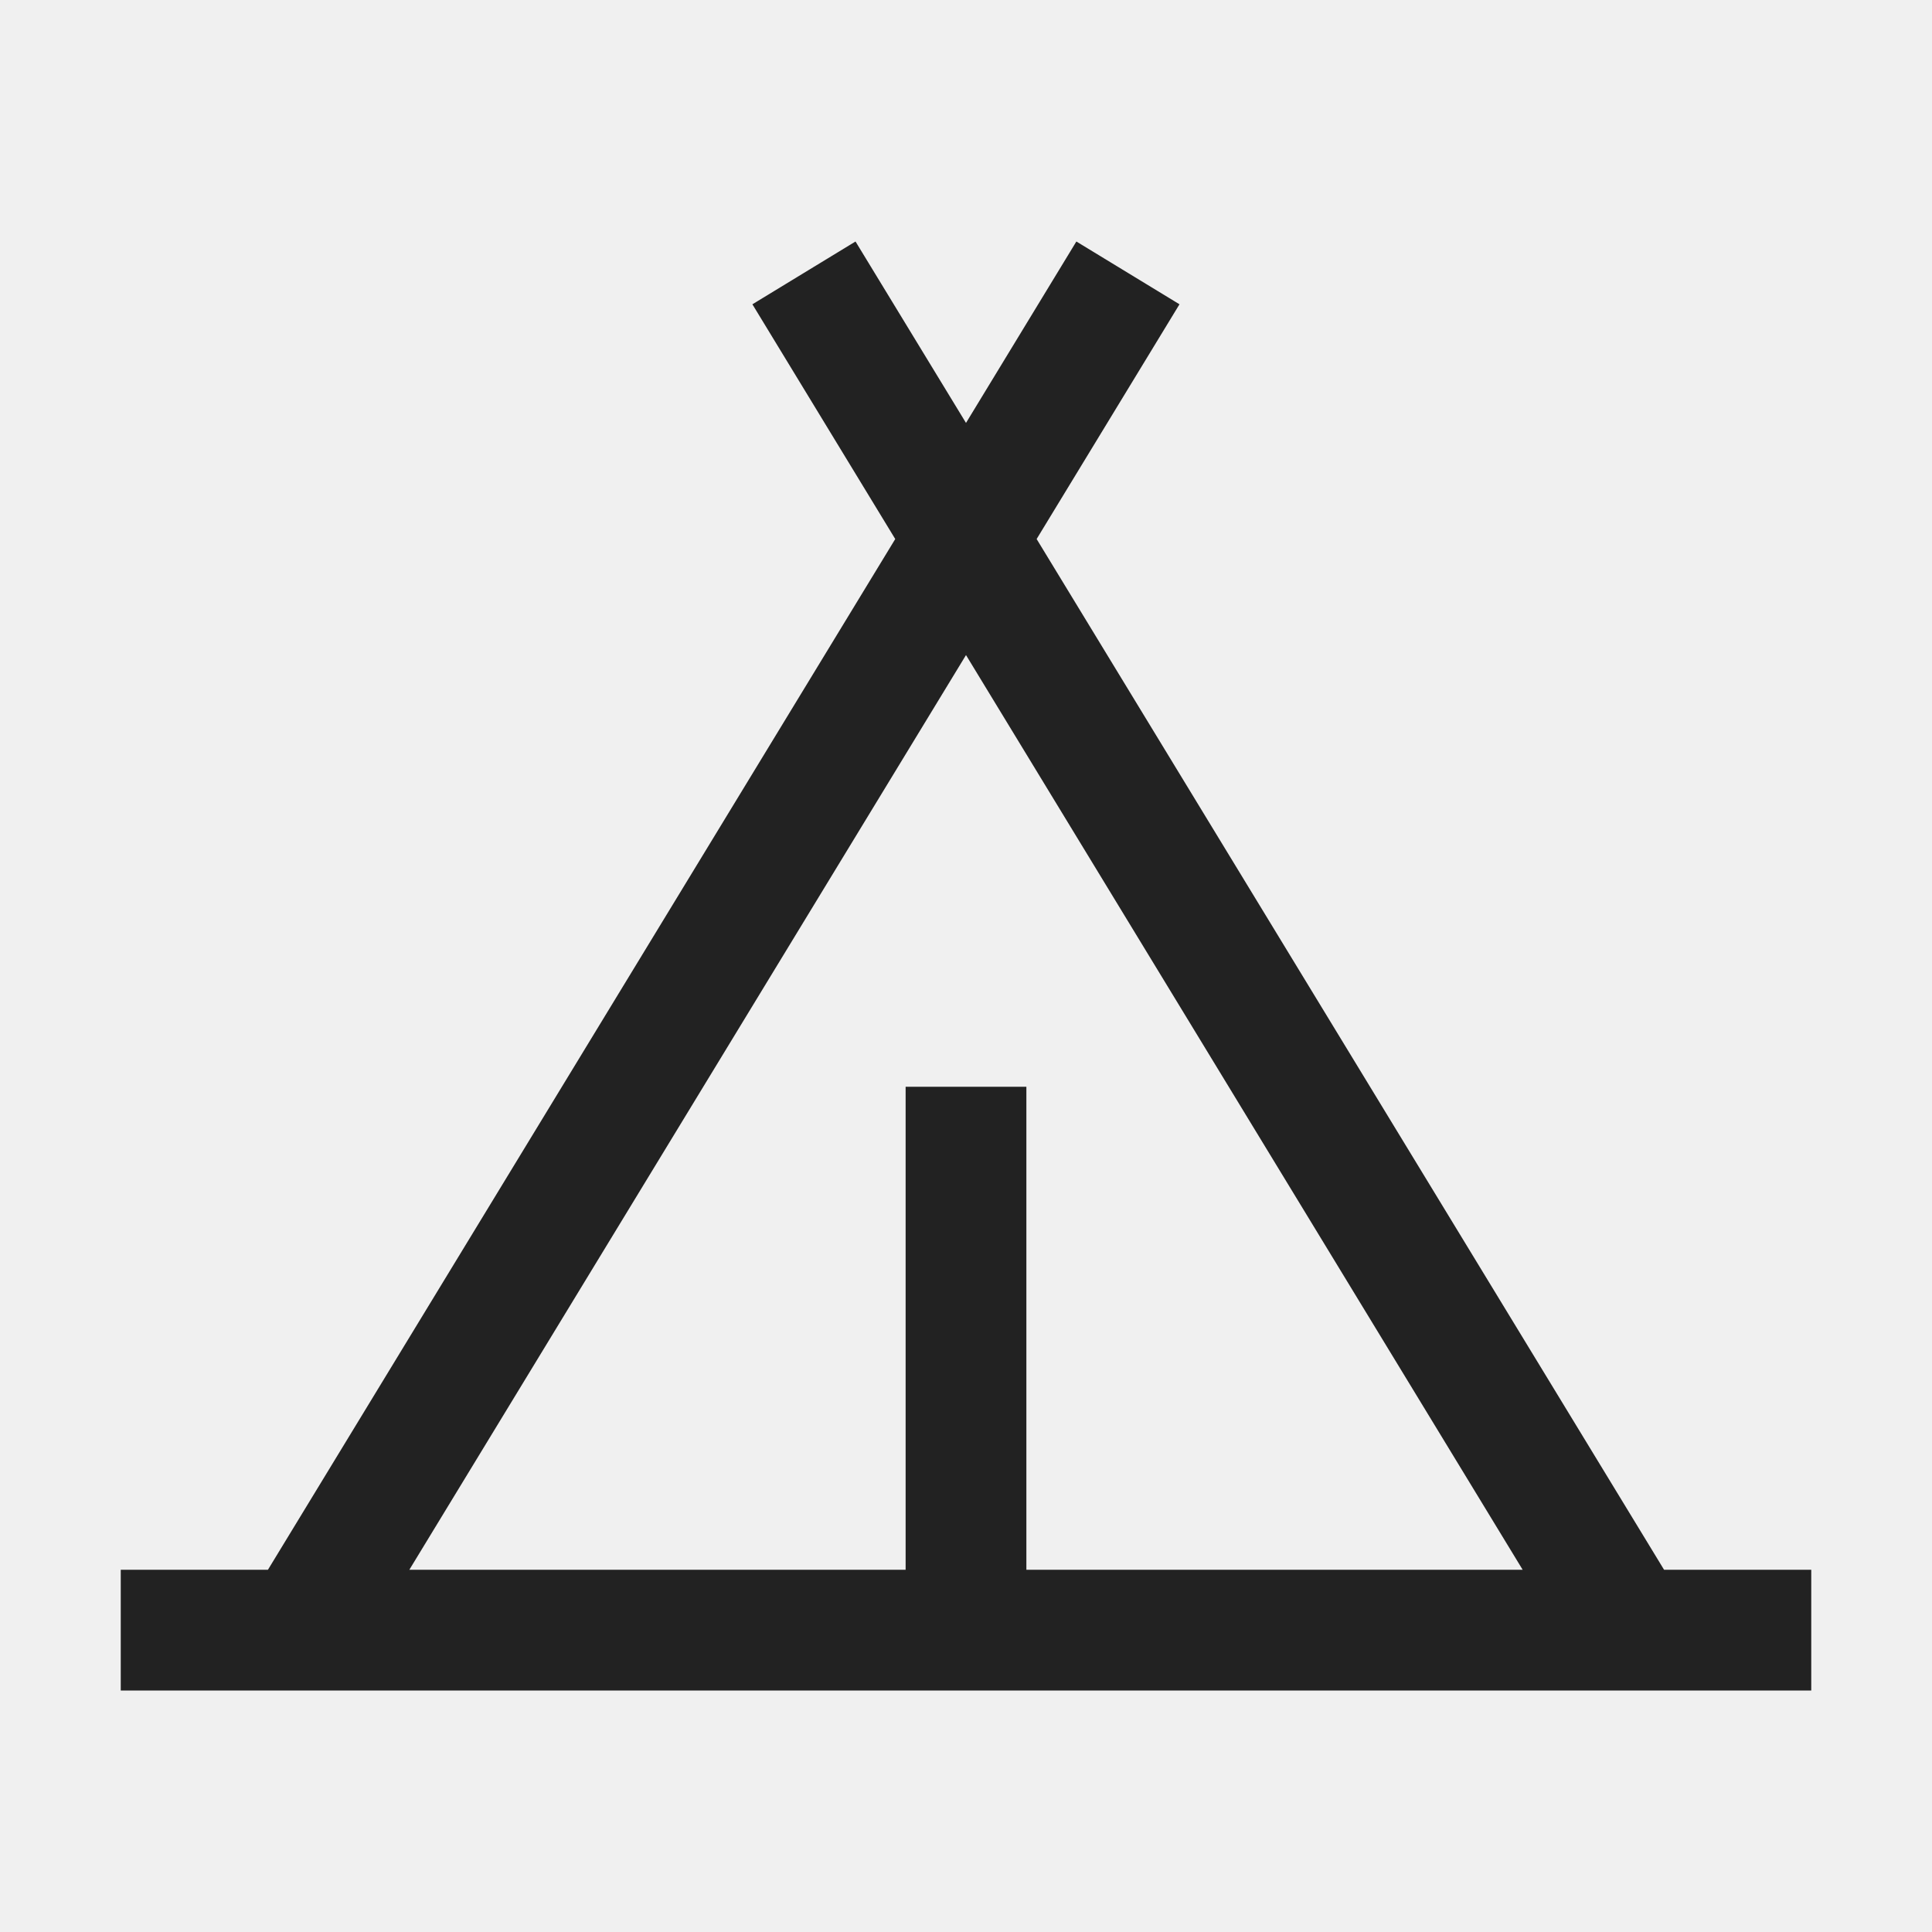
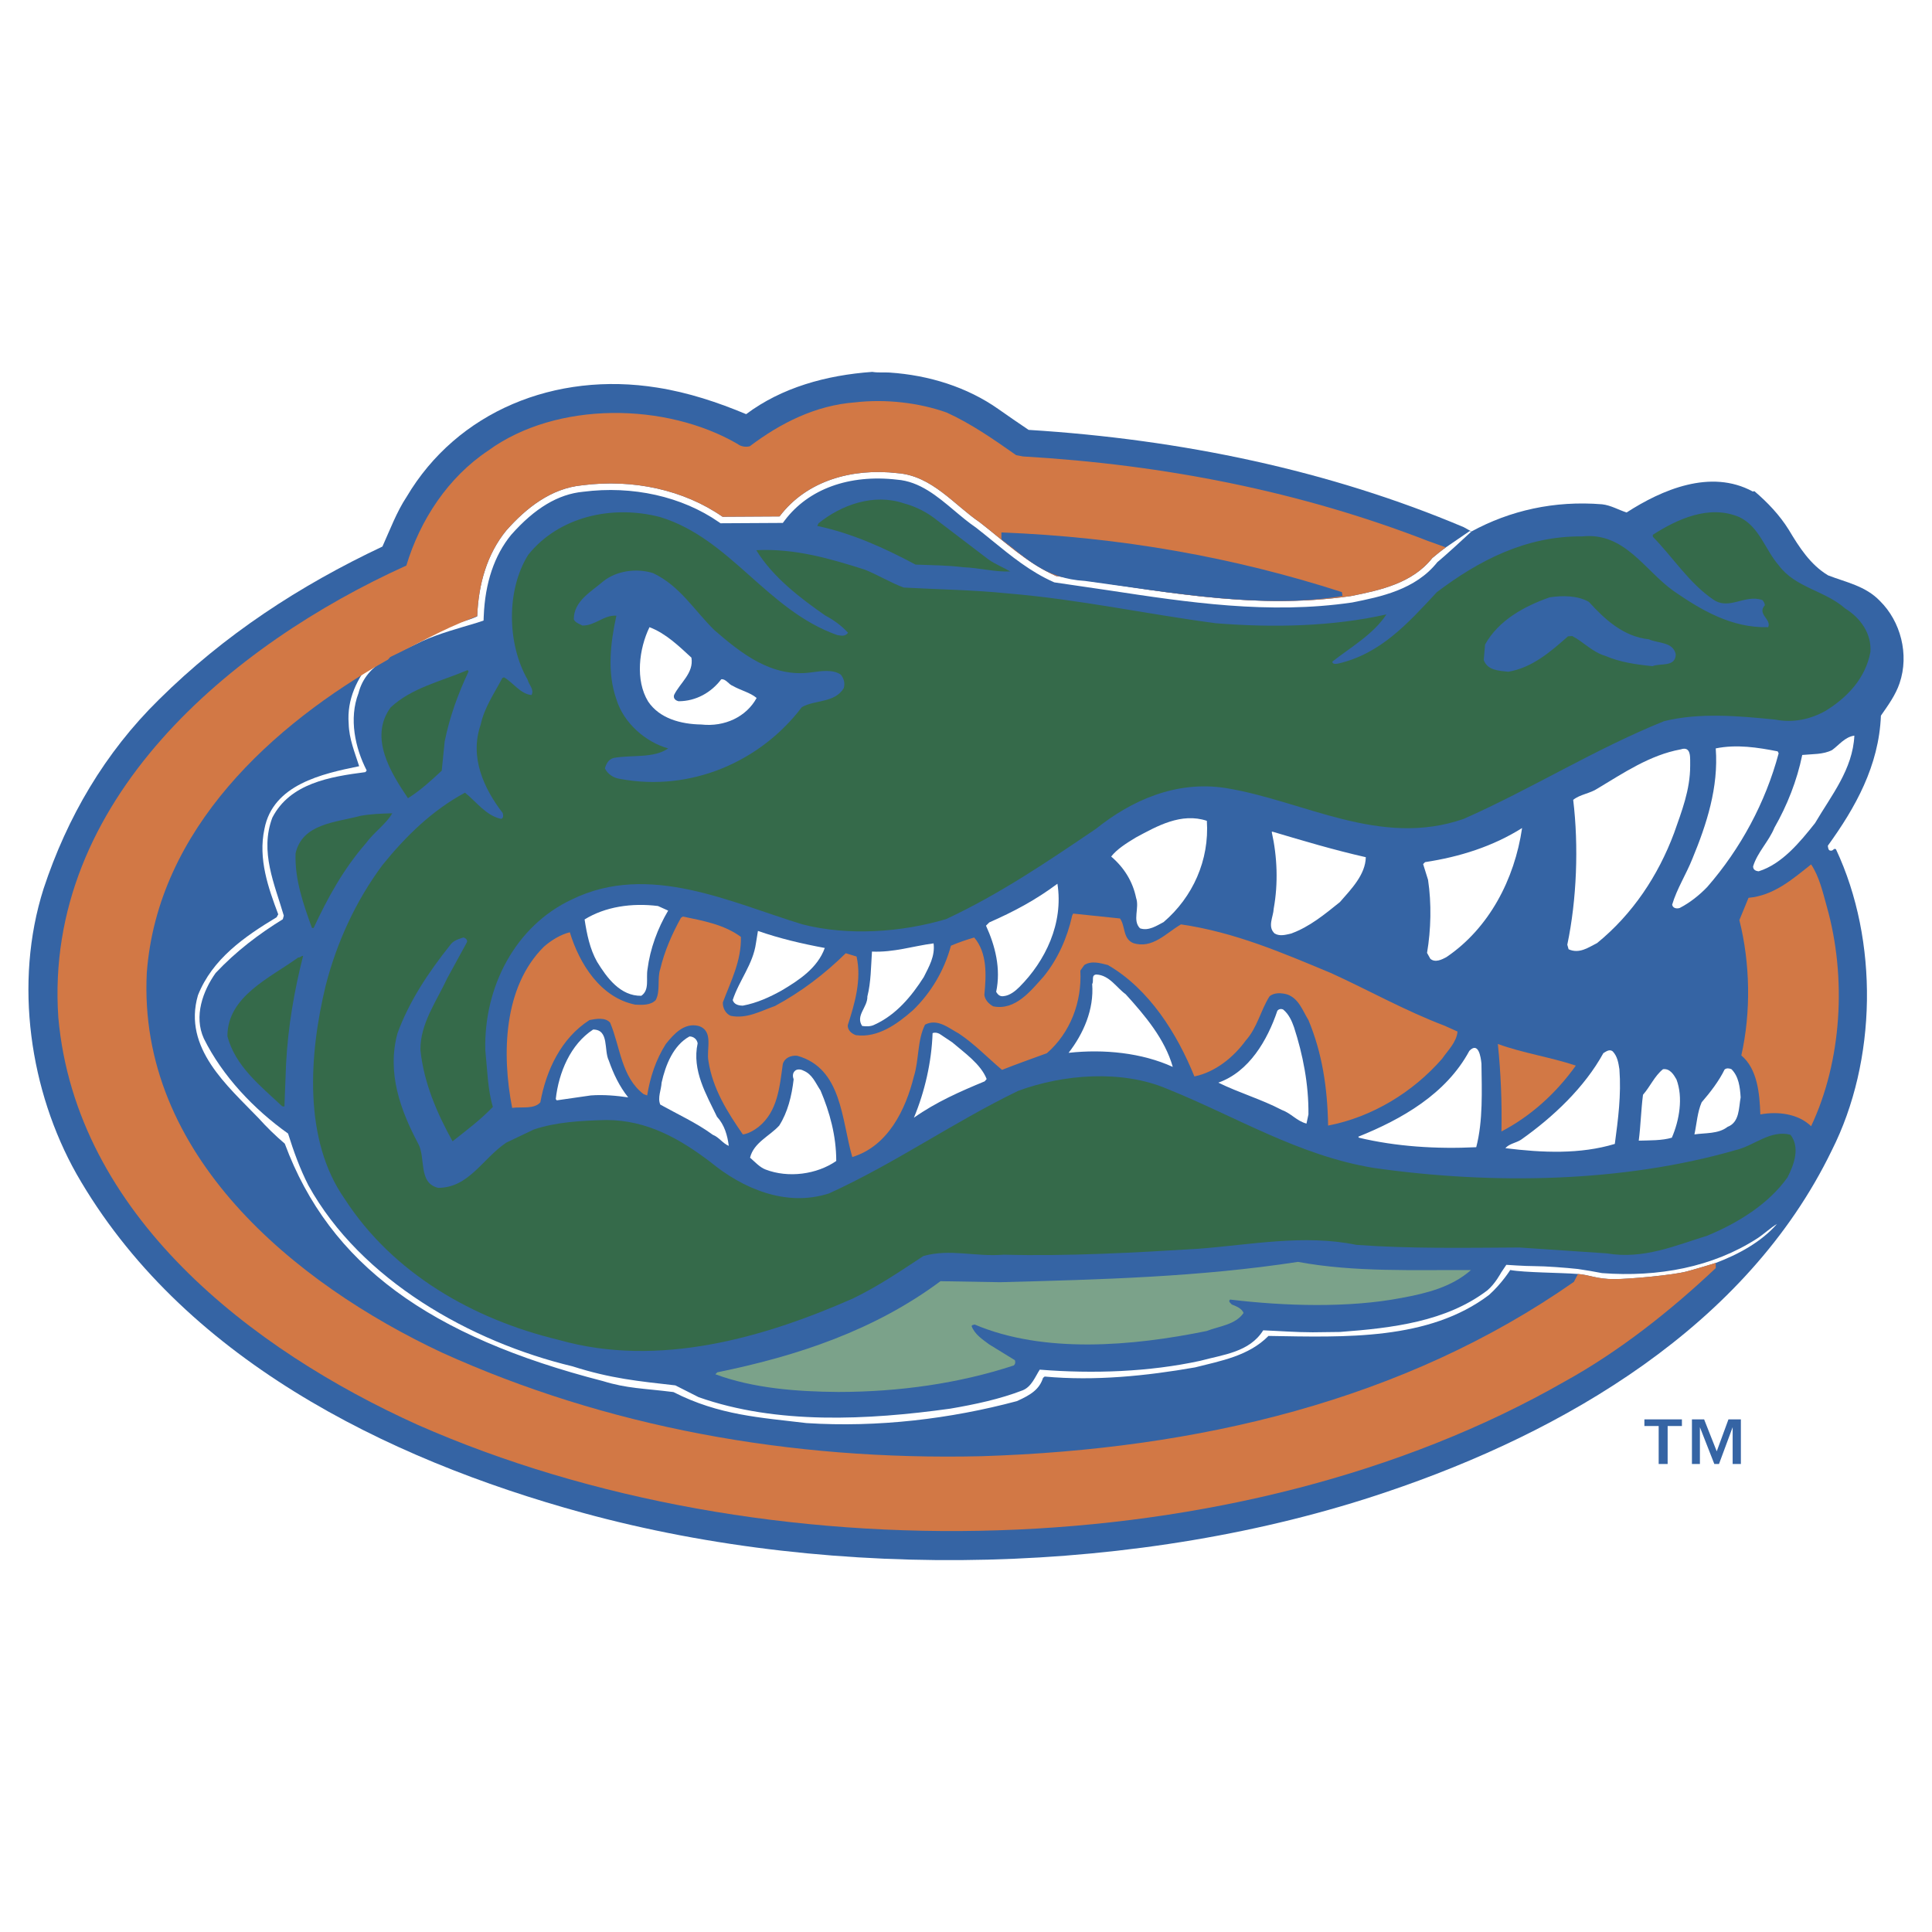
- <svg xmlns="http://www.w3.org/2000/svg" viewBox="0 0 32 32">
-   <style>
-     path { fill: #222; }
-     @media (prefers-color-scheme: dark) {
-       path { fill: #ffffff; }
-     }
-   </style>
-   <path d="M27.562 26L17.17 8.928l2.366-3.888L17.828 4L16 7.005L14.17 4l-1.708 1.04l2.366 3.888L4.438 26H2v2h28v-2zM16 10.85L25.22 26H17v-8h-2v8H6.78z" />
+ <svg xmlns="http://www.w3.org/2000/svg" width="2500" height="2500" viewBox="0 0 192.756 192.756">
+   <g fill-rule="evenodd" clip-rule="evenodd">
+     <path fill="#fff" d="M0 0h192.756v192.756H0V0z" />
+     <path d="M146.807 53.026c3.85-2.092 8.256-3.099 13.029-2.713.883.098 1.635.556 2.451.817 3.498-2.256 8.371-4.381 12.588-2.092l.162-.033c1.309 1.112 2.52 2.387 3.434 3.858 1.014 1.7 2.158 3.498 3.924 4.544 1.766.687 3.727 1.046 5.164 2.55 2.061 2.026 2.943 5.328 1.963 8.205-.393 1.178-1.178 2.256-1.863 3.237-.197 5.002-2.551 9.187-5.297 12.979.033.196.033.523.326.49.197.033.295-.294.49-.13 4.283 9.121 4.088 21.119-.424 30.042-8.5 17.557-26.744 28.117-44.396 34.066-24.488 8.305-54.892 9.025-80.196 2.094-19.812-5.428-40.114-15.562-50.542-33.838-4.61-8.205-6.277-18.994-3.27-28.442 2.354-7.127 6.114-13.567 11.508-18.864 6.539-6.473 13.993-11.344 22.297-15.267.752-1.667 1.438-3.498 2.419-4.969 5.035-8.5 14.81-12.521 25.01-10.887 3.106.49 6.048 1.471 8.86 2.648 3.531-2.648 7.977-3.891 12.586-4.218.556.098 1.243.033 1.701.065 3.988.262 7.781 1.471 10.854 3.629 1.014.719 2.025 1.406 3.039 2.092 15.268.948 30.045 4.054 43.416 9.709l.767.428z" fill="#3564a4" />
+     <path d="M149.766 126.967s-.594 1.123-1.371 1.771c-4.088 3.107-9.416 3.76-14.713 4.152l-2.713.033c-1.668 0-3.303-.131-4.938-.197-1.373 2.191-3.988 2.42-6.277 3.041-5.1 1.111-10.689 1.309-16.02.883-.457.719-.816 1.701-1.699 2.061-2.289.883-4.74 1.404-7.225 1.83-8.238 1.145-17.327 1.604-25.108-1.145l-2.321-1.176c-3.673-.42-6.415-.672-10.259-1.9-10.102-2.418-21.125-8.58-26.356-18.062-.851-1.666-1.471-3.398-2.027-5.164-3.4-2.42-6.539-5.721-8.402-9.48-1.014-2.225-.099-4.74 1.177-6.539 2.027-2.158 4.315-3.891 6.702-5.362l.098-.359c-.915-3.139-2.419-6.375-1.144-9.775 1.765-3.433 5.754-4.086 9.284-4.544l.131-.164c-1.145-2.224-1.798-5.166-.817-7.716.785-3.106 3.923-3.956 6.375-5.198 1.765-.785 3.629-1.274 5.459-1.83l.643-.215.017-.418c.13-3.336 1.056-6.079 2.737-8.134 2.348-2.656 4.689-4.061 7.181-4.297 4.922-.635 9.856.469 13.539 3.027l.169.117.205-.001 5.689-.032.321-.002.194-.257c2.365-3.134 6.438-4.614 11.201-4.059 2.25.172 4.009 1.651 5.71 3.082.702.59 1.429 1.201 2.179 1.711l-.033-.024c.566.439 1.133.9 1.678 1.345 1.859 1.514 3.781 3.081 6.076 4.097 0 0 .08.036.086.037l.09.013 5.371.787c7.836 1.19 15.938 2.419 24.232 1.208l.018-.003.016-.003c2.807-.562 6.299-1.26 8.49-4.026 0 0 .768-.608 3.396-3.052l-.186-.038-2.369 1.624c-.467.332-.906.698-1.35 1.062-1.996 2.518-5.168 3.204-8.109 3.792-10.068 1.471-19.779-.687-29.422-1.994-2.879-1.275-5.135-3.433-7.619-5.362-2.549-1.732-4.772-4.643-8.205-4.904-4.479-.523-9.056.719-11.77 4.315l-5.688.033c-3.858-2.681-8.925-3.792-13.993-3.139-3.105.295-5.59 2.256-7.584 4.512-1.921 2.349-2.775 5.351-2.899 8.538l-.001.032-.564.234c-3.4 1.112-6.898 2.093-9.873 4.152-1.537 1.7-2.583 3.923-2.387 6.31.032 1.504.621 2.91 1.046 4.25-3.694.752-8.598 1.831-9.448 6.245-.653 3.008.393 5.917 1.374 8.533l-.164.294c-3.204 1.929-6.408 4.152-7.846 7.781-1.537 5.264 2.975 9.057 6.048 12.26a27.424 27.424 0 0 0 2.616 2.547c4.48 12.072 14.478 19.25 31.748 23.688 2.429.748 4.036.717 7.027 1.094 4.571 2.332 8.694 2.539 13.271 3.094 7.127.459 14.385-.424 20.989-2.189 1.467-.652 2.256-1.209 2.615-2.32l.162-.133c5.035.459 10.135-.062 15.008-.914 2.582-.654 5.361-1.143 7.322-3.139 7.684.131 15.986.459 22.002-4.086 1.299-1.17 2.117-2.49 2.117-2.49 1.43.26 5.002.26 6.689.391 1.322.1 1.879.518 3.703.518 1.428 0 5.846-.389 7.273-.779 1.43-.389 2.84-.836 2.84-.836 2.256-.85 4.545-2.092 6.113-3.891-.619.359-1.307 1.014-1.961 1.438-4.445 2.877-9.904 3.893-15.496 3.467a49.04 49.04 0 0 0-2.41-.41c-1.17-.129-3.244-.285-4.283-.285s-2.857-.131-2.857-.131l-.52.775z" fill="#fff" />
+     <path d="M171.18 126s-1.41.447-2.84.836c-1.428.391-5.846.779-7.273.779-1.824 0-2.381-.418-3.703-.518l.062.025-.4.77c-16.936 11.836-37.467 16.707-59.076 17.393-19.224.457-37.532-2.943-53.845-10.33-14.712-6.9-30.404-19.748-29.457-37.924 1.079-14.32 12.554-24.749 24.062-31.222l.229-.262c2.681-1.274 5.264-2.778 8.042-3.825l.631-.256c.124-3.188.978-6.189 2.899-8.538 1.994-2.255 4.479-4.217 7.584-4.512 5.067-.653 10.135.458 13.993 3.139l5.688-.033c2.713-3.596 7.291-4.839 11.77-4.315 3.433.261 5.656 3.171 8.205 4.904 2.484 1.929 4.74 4.087 7.619 5.362 9.643 1.308 19.354 3.465 29.422 1.994 2.941-.588 6.113-1.275 8.109-3.792.443-.364.883-.73 1.35-1.062l-1.775-.638c-12.619-4.904-26.221-7.617-40.408-8.435l-.688-.131c-2.189-1.536-4.478-3.138-6.93-4.25-2.746-.98-6.081-1.373-9.154-1.014-3.923.295-7.421 2.06-10.494 4.381-.393.099-.883.033-1.209-.229-7.127-4.152-18.046-4.315-24.879.654-4.021 2.681-6.8 6.931-8.173 11.475-17.36 7.847-36.224 23.376-34.72 45.117 1.766 19.713 19.321 33.148 35.831 40.604 34.491 15.203 81.928 14.32 114.458-4.314 5.395-2.975 10.494-6.998 15.07-11.312V126z" fill="#d27845" />
+     <path d="M98.604 55.805c.686.491 1.471.785 2.189 1.21-1.568.065-3.041-.359-4.708-.425-1.569-.196-3.139-.196-4.74-.261-3.073-1.635-6.277-3.106-9.808-3.858l.13-.262c2.256-1.831 5.493-3.008 8.5-1.994a8.992 8.992 0 0 1 3.335 1.7l5.102 3.89z" fill="#356a4a" />
+     <path d="M177.457 56.394c1.668 2.256 4.609 2.517 6.637 4.315 1.537.948 2.648 2.517 2.518 4.348-.49 2.583-2.256 4.512-4.512 5.885-1.471.817-3.203 1.209-5.002.849-3.629-.359-7.553-.718-11.084.164-6.896 2.779-13.24 6.768-19.975 9.743-8.336 2.909-15.92-1.798-23.734-3.073-5.002-.784-9.48 1.275-12.945 4.054-4.873 3.302-9.645 6.539-14.974 9.023-4.414 1.308-9.742 1.7-14.319.523-7.127-2.157-15.333-6.245-23.016-2.484-5.656 2.647-8.795 8.761-8.631 15.039.196 1.863.229 3.889.752 5.656-1.21 1.273-2.648 2.352-4.021 3.432-1.504-2.713-2.877-5.818-3.204-9.121-.032-2.615 1.602-4.838 2.681-7.16l1.93-3.53c.163-.262-.131-.491-.327-.523-.49.164-1.013.294-1.34.785-2.158 2.714-4.054 5.558-5.231 8.761-1.079 3.957.294 7.684 2.06 11.018.785 1.406-.033 3.924 1.994 4.414 3.073 0 4.446-2.941 6.8-4.512l2.746-1.309c2.223-.75 4.708-.881 7.225-.947 4.119 0 7.421 1.928 10.429 4.217 3.105 2.551 7.454 4.514 11.802 3.105 6.604-3.006 12.325-7.061 18.864-10.23 4.512-1.668 10.363-2.127 14.875-.197 6.832 2.746 13.076 6.637 20.562 7.879 11.869 1.699 24.881 1.471 36.127-1.766 1.863-.426 3.465-2.061 5.492-1.537.98 1.275.359 2.975-.295 4.25-1.896 2.682-5.002 4.578-8.01 5.82-3.17.98-6.375 2.387-10.004 1.766l-8.729-.588c-5.459.031-10.984.129-16.281-.264-5.23-1.076-10.559 0-15.791.393-6.439.393-12.979.754-19.387.588-2.877.23-5.329-.619-8.009.133-2.387 1.568-4.544 3.039-7.062 4.25-8.762 3.857-19.321 6.963-29.325 4.119-8.565-2.061-16.543-6.637-21.349-14.059-4.152-5.916-3.563-14.418-1.896-21.316 1.111-4.314 3.008-8.433 5.656-11.997 2.354-2.91 4.969-5.459 8.239-7.225 1.111.883 2.092 2.289 3.596 2.615.261-.033.229-.425.163-.588-1.863-2.419-3.335-5.558-2.19-8.827.36-1.7 1.374-3.139 2.158-4.643l.163-.065c.883.49 1.635 1.667 2.746 1.766.294-.556-.262-1.014-.392-1.537-2.06-3.596-2.125-8.958.065-12.456 3.008-3.759 8.304-5.035 13.175-3.759 7.029 2.157 10.625 9.284 17.654 11.77.425.064.785.163 1.079-.229-.654-.72-1.438-1.276-2.289-1.733-2.485-1.733-5.231-3.825-6.865-6.506 3.857-.196 7.388.85 10.789 1.929 1.34.522 2.583 1.308 3.923 1.798 3.563.196 6.898.229 10.396.588 7.094.588 13.795 2.059 20.76 2.975 5.721.458 11.639.327 17-.883-1.309 1.994-3.562 3.27-5.395 4.708 0 .294.393.229.588.196 4.217-.981 6.898-3.956 9.842-7.127 4.152-3.139 8.893-5.623 14.482-5.558 4.25-.458 6.244 3.4 9.154 5.46 2.746 1.896 5.785 3.694 9.416 3.595.359-.784-1.145-1.308-.328-2.19a.888.888 0 0 0-.262-.523c-1.766-.588-3.27 1.046-4.871-.032-2.418-1.635-4.053-4.25-6.047-6.277v-.197c2.451-1.569 5.623-3.04 8.631-1.765 1.995.946 2.583 3.267 3.923 4.804z" fill="#356a4a" />
+     <path d="M133.879 59.073l.064.391c-7.885 1.34-17.197-.359-25.697-1.505-3.951-.227-5.818-2.255-8.336-4.152v-.684c11.901.458 23.244 2.484 33.969 5.95zM71.271 62.867c2.648 2.289 5.721 4.773 9.677 4.217.949-.13 2.158-.327 2.943.229.327.425.425.849.294 1.34-.915 1.504-2.844 1.144-4.185 1.897-4.054 5.361-10.985 8.5-18.144 7.16-.654-.098-1.21-.458-1.504-1.046.131-.458.359-.916.883-1.045 1.798-.328 3.988.064 5.427-.949-2.223-.621-4.445-2.518-5.165-4.904-.948-2.681-.589-5.656 0-8.337-1.242-.098-2.125 1.014-3.4.981-.262-.164-.687-.261-.85-.621 0-1.831 1.732-2.746 2.942-3.792 1.308-1.046 3.302-1.34 4.969-.817 2.681 1.274 4.087 3.693 6.113 5.687zM158.527 60.056c1.604 1.765 3.467 3.465 5.984 3.727.916.425 2.42.229 2.68 1.503-.031 1.308-1.535.851-2.32 1.177-1.635-.163-3.236-.392-4.676-1.014-1.34-.392-2.158-1.373-3.334-1.994l-.426.033c-1.766 1.569-3.596 3.138-5.949 3.531-.949-.099-2.092-.131-2.453-1.177l.133-1.537c1.34-2.419 3.922-3.825 6.439-4.708 1.243-.195 2.811-.195 3.922.459z" fill="#3564a4" />
+     <path d="M68.983 65.613c.262 1.537-1.144 2.518-1.732 3.728-.098.359.163.556.457.621 1.733 0 3.27-.882 4.251-2.19.457-.065.752.523 1.144.654.784.458 1.732.655 2.386 1.21-1.013 1.863-3.171 2.91-5.524 2.648-2.027-.033-4.152-.589-5.297-2.289-1.308-2.125-.916-5.263.131-7.421 1.634.62 2.942 1.895 4.184 3.039z" fill="#fff" />
+     <path d="M46.752 66.986c-1.047 2.223-1.896 4.544-2.387 6.996l-.294 2.91c-1.046.98-2.158 1.994-3.367 2.746-1.701-2.518-3.923-6.048-1.733-9.056 2.093-1.962 5.067-2.616 7.683-3.728l.098.132z" fill="#356a4a" />
+     <path d="M185.01 73.394c-.164 3.368-2.289 5.951-3.924 8.73-1.504 1.896-3.301 4.086-5.623 4.805-.326-.032-.555-.163-.555-.49.424-1.406 1.568-2.485 2.125-3.858 1.273-2.223 2.256-4.708 2.777-7.258.982-.098 2.094-.033 2.977-.49.686-.491 1.274-1.308 2.223-1.439zM177.359 74.963l.098.196c-1.309 4.903-3.793 9.513-7.127 13.338-.785.817-1.732 1.57-2.746 2.092-.295.098-.686.033-.752-.327.457-1.569 1.406-3.04 2.027-4.609 1.406-3.4 2.615-7.094 2.32-10.985 2.092-.424 4.186-.097 6.18.295zM168.629 76.402c0 2.419-.848 4.544-1.602 6.702-1.6 4.283-4.152 8.107-7.682 10.984-.852.425-1.766 1.111-2.846.621l-.129-.457c.947-4.512 1.145-9.841.588-14.45.688-.556 1.668-.622 2.453-1.145 2.516-1.503 5.197-3.334 8.27-3.89 1.145-.392.917 1.014.948 1.635z" fill="#fff" />
+     <path d="M39.135 81.142c-.588 1.046-1.831 1.896-2.616 2.976-2.256 2.583-3.825 5.459-5.23 8.467h-.164c-.85-2.354-1.733-4.838-1.635-7.454.686-2.975 4.021-3.073 6.44-3.727 1.047-.196 2.093-.229 3.205-.262z" fill="#356a4a" />
+     <path d="M120.408 81.894c.262 3.923-1.406 7.618-4.314 10.102-.688.359-1.504.916-2.355.622-.783-.785-.031-2.027-.391-3.041-.328-1.602-1.178-3.008-2.486-4.119.59-.752 1.537-1.34 2.453-1.896 2.124-1.145 4.542-2.518 7.093-1.668zM151.859 82.613c-.752 5.134-3.303 10.005-7.553 12.881-.426.229-1.111.588-1.602.164l-.328-.589c.393-2.288.459-4.937.1-7.29l-.49-1.569.195-.196c3.465-.524 6.768-1.57 9.678-3.401zM136.266 85.523c-.033 1.732-1.439 3.171-2.584 4.478-1.504 1.21-3.041 2.485-4.871 3.139-.557.131-1.111.294-1.635 0-.752-.686-.131-1.667-.098-2.484.457-2.518.359-5.166-.197-7.65l.066-.033c3.073.915 6.145 1.83 9.319 2.55z" fill="#fff" />
+     <path d="M182.264 90.46c1.994 7.062 1.504 15.397-1.57 21.903-1.275-1.242-3.301-1.504-5.066-1.176-.066-2.094-.295-4.545-1.896-5.885.98-4.35.883-9.221-.195-13.503l.914-2.223c2.518-.229 4.348-1.83 6.244-3.334.817 1.21 1.176 2.812 1.569 4.218z" fill="#d27845" />
+     <path d="M101.709 98.469c-.393.393-.949.852-1.57.916-.393.064-.588-.164-.752-.426.492-2.32-.098-4.609-1.014-6.604l.328-.326c2.451-1.079 4.609-2.224 6.799-3.858.621 3.955-1.209 7.716-3.791 10.298zM66.662 90.852c-1.046 1.766-1.798 3.792-2.06 5.851-.163.949.229 2.061-.621 2.648-2.092.033-3.433-1.799-4.414-3.4-.719-1.275-1.014-2.746-1.242-4.217 2.06-1.275 4.708-1.667 7.323-1.341l1.014.459z" fill="#fff" />
+     <path d="M111.744 91.637c.557.785.262 1.994 1.309 2.452 1.928.621 3.301-1.014 4.773-1.863 5.395.785 10.135 2.844 15.006 4.871 3.727 1.701 7.389 3.76 11.279 5.232l1.307.588c-.098 1.078-.98 1.895-1.537 2.713-2.908 3.334-6.963 5.818-11.375 6.67-.066-3.793-.59-7.225-1.963-10.527-.588-.949-.947-2.125-2.092-2.551-.555-.164-1.342-.229-1.799.195-.883 1.406-1.209 3.107-2.354 4.383-1.209 1.666-3.039 3.17-5.133 3.596-1.732-4.283-4.512-8.729-8.631-11.115-.785-.197-1.635-.458-2.354 0l-.393.555c.164 3.172-1.014 6.211-3.334 8.24-1.504.555-3.008 1.078-4.48 1.666-1.404-1.178-2.777-2.615-4.314-3.629-.981-.523-2.125-1.537-3.368-.883-.785 1.57-.588 3.498-1.112 5.166-.817 3.301-2.582 6.963-6.146 8.041-1.079-3.693-1.014-8.859-5.493-10.102-.653-.064-1.274.229-1.438.818-.327 2.354-.523 4.74-2.419 6.277-.425.326-1.014.686-1.569.752-1.537-2.223-3.008-4.545-3.433-7.324-.229-1.176.556-3.008-.981-3.498-1.438-.359-2.485.818-3.269 1.799-.98 1.535-1.569 3.301-1.863 5.133l-.359-.131c-2.224-1.701-2.322-4.709-3.335-7.127-.491-.557-1.406-.393-2.06-.262-2.812 1.799-4.315 4.969-4.904 8.205-.621.719-1.896.426-2.812.557-1.046-5.361-.883-12.064 3.171-16.085.752-.654 1.667-1.209 2.583-1.438.948 3.139 3.073 6.539 6.539 7.225.687.033 1.537.066 2.027-.457.49-.883.131-2.158.458-3.107.425-1.797 1.177-3.497 2.06-5.099l.196-.13c2.027.425 4.086.785 5.786 2.027.065 2.387-1.013 4.447-1.798 6.539-.033.557.294 1.145.785 1.34 1.602.328 3.008-.49 4.414-.98 2.615-1.406 4.969-3.203 7.062-5.264l1.079.327c.523 2.321-.196 4.741-.882 6.866 0 .49.359.816.817.98 2.19.295 4.119-1.111 5.688-2.484a14.04 14.04 0 0 0 3.792-6.441 19.733 19.733 0 0 1 2.322-.817c1.307 1.536 1.209 3.727 1.012 5.721.066.523.459.916.883 1.145 2.225.457 3.793-1.602 5.035-2.977 1.406-1.731 2.354-3.856 2.846-6.08l.096-.196 4.675.488z" fill="#d27845" />
+     <path d="M82.289 94.579c-.719 1.994-2.55 3.204-4.315 4.249-1.177.654-2.452 1.242-3.857 1.504-.458 0-.883-.131-1.014-.555.654-1.994 2.027-3.564 2.321-5.689l.196-1.209c2.157.752 4.38 1.275 6.669 1.7zM93.143 94.121c.164 1.275-.458 2.32-.981 3.367-1.209 1.896-2.746 3.76-4.904 4.74-.36.195-.85.195-1.243.131-.686-1.045.557-1.863.523-2.943.359-1.404.359-3.006.458-4.477 2.191.098 4.12-.556 6.147-.818z" fill="#fff" />
+     <path d="M30.242 95.364c-.882 3.464-1.504 7.06-1.7 10.755l-.164 4.283-.229-.033c-2.125-1.994-4.708-4.021-5.459-6.996 0-3.988 4.283-5.82 7.062-7.846.196.033.294-.163.49-.163z" fill="#356a4a" />
+     <path d="M112.301 99.188c1.93 2.127 3.924 4.48 4.707 7.258-3.072-1.404-6.865-1.797-10.396-1.404 1.473-1.896 2.551-4.316 2.355-6.867.195-.293-.133-.914.424-.947 1.308.065 2.027 1.338 2.91 1.96zM129.105 102.49c.881 2.713 1.471 5.689 1.438 8.697l-.195.914c-.982-.26-1.504-1.014-2.486-1.373-1.994-1.047-4.25-1.699-6.309-2.713 3.074-1.078 4.904-4.25 5.885-7.16.131-.195.393-.229.588-.131.556.458.849 1.112 1.079 1.766zM60.745 105.824c.458 1.309 1.046 2.551 1.929 3.662-1.112-.164-2.452-.293-3.727-.195l-3.4.49-.098-.131c.294-2.648 1.471-5.459 3.727-6.932 1.634.001 1.046 2.061 1.569 3.106zM95.006 103.994c1.177 1.014 2.845 2.158 3.433 3.662l-.197.229c-2.451 1.014-4.838 2.061-7.061 3.629 1.079-2.582 1.766-5.559 1.863-8.436.229-.098.491-.033.687.066l1.275.85zM69.604 104.092c-.589 2.713.882 5.133 1.928 7.324.752.816 1.046 1.863 1.178 2.908-.622-.26-.948-.85-1.602-1.111-1.602-1.176-3.466-2.025-5.231-3.008-.294-.686.098-1.471.131-2.189.392-1.766 1.177-3.727 2.779-4.609a.811.811 0 0 1 .817.685z" fill="#fff" />
+     <path d="M157.221 106.314c-1.961 2.748-4.479 5.035-7.422 6.572a70.875 70.875 0 0 0-.359-8.729c2.517.917 5.23 1.308 7.781 2.157z" fill="#d27845" />
+     <path d="M147.805 106.119c.033 2.68.164 5.723-.521 8.338-3.99.195-8.012-.066-11.705-.949l-.066-.098c4.316-1.734 8.762-4.25 11.084-8.566.915-.948 1.143.621 1.208 1.275zM161.568 106.676c.195 2.582-.131 5-.457 7.453-3.465 1.047-7.225.883-10.92.424.393-.457 1.08-.521 1.57-.848 3.203-2.258 6.342-5.232 8.205-8.631.229-.133.621-.459.947-.164.46.49.558 1.145.655 1.766zM173.664 109.486c-.195 1.047-.098 2.484-1.307 2.943-.916.719-2.225.588-3.303.752.229-1.08.295-2.223.721-3.205.85-.98 1.732-2.125 2.287-3.27.197-.162.459-.131.688-.031.719.72.85 1.766.914 2.811zM167.258 107.688c.686 1.799.293 4.088-.459 5.82-.98.295-2.223.262-3.301.295.195-1.504.229-3.074.424-4.578.719-.816 1.145-1.863 1.994-2.549.688-.1 1.08.554 1.342 1.012zM81.864 108.799c.916 2.16 1.569 4.512 1.569 7.031-1.929 1.34-4.772 1.732-7.062.85-.588-.229-1.046-.752-1.537-1.178.36-1.504 1.962-2.158 2.91-3.203.85-1.34 1.243-2.943 1.438-4.611-.098-.26-.13-.619.131-.848.196-.197.588-.164.817-.035.917.361 1.211 1.211 1.734 1.994z" fill="#fff" />
+     <path d="M146.758 126.715c-1.928 1.701-4.445 2.322-6.93 2.779-5.264 1.014-11.672.818-17.098.164-.23.195.064.359.162.49.426.164 1.014.393 1.178.85-.816 1.178-2.42 1.309-3.693 1.799-7.357 1.504-16.217 2.289-23.146-.654-.1.066-.23 0-.295.164.327.85 1.112 1.34 1.766 1.83l2.549 1.568c.066.164.066.361-.098.523-5.459 1.799-11.475 2.648-17.523 2.648-4.12-.031-8.468-.359-12.26-1.766l.196-.195c8.043-1.635 15.725-4.219 22.264-9.09l5.95.1c10.07-.262 19.943-.523 29.719-2.027 5.62 1.045 11.571.786 17.259.817z" fill="#7ba28a" />
+     <path fill="#3564a4" d="M170.021 141.613l1.258 3.186 1.168-3.186h1.241v4.451h-.821v-3.673l-1.363 3.673h-.465l-1.439-3.673v3.673h-.795v-4.451h1.216zM167.805 141.613v.66h-1.424v3.791h-.895v-3.791h-1.424v-.66h3.743z" />
+   </g>
</svg>
